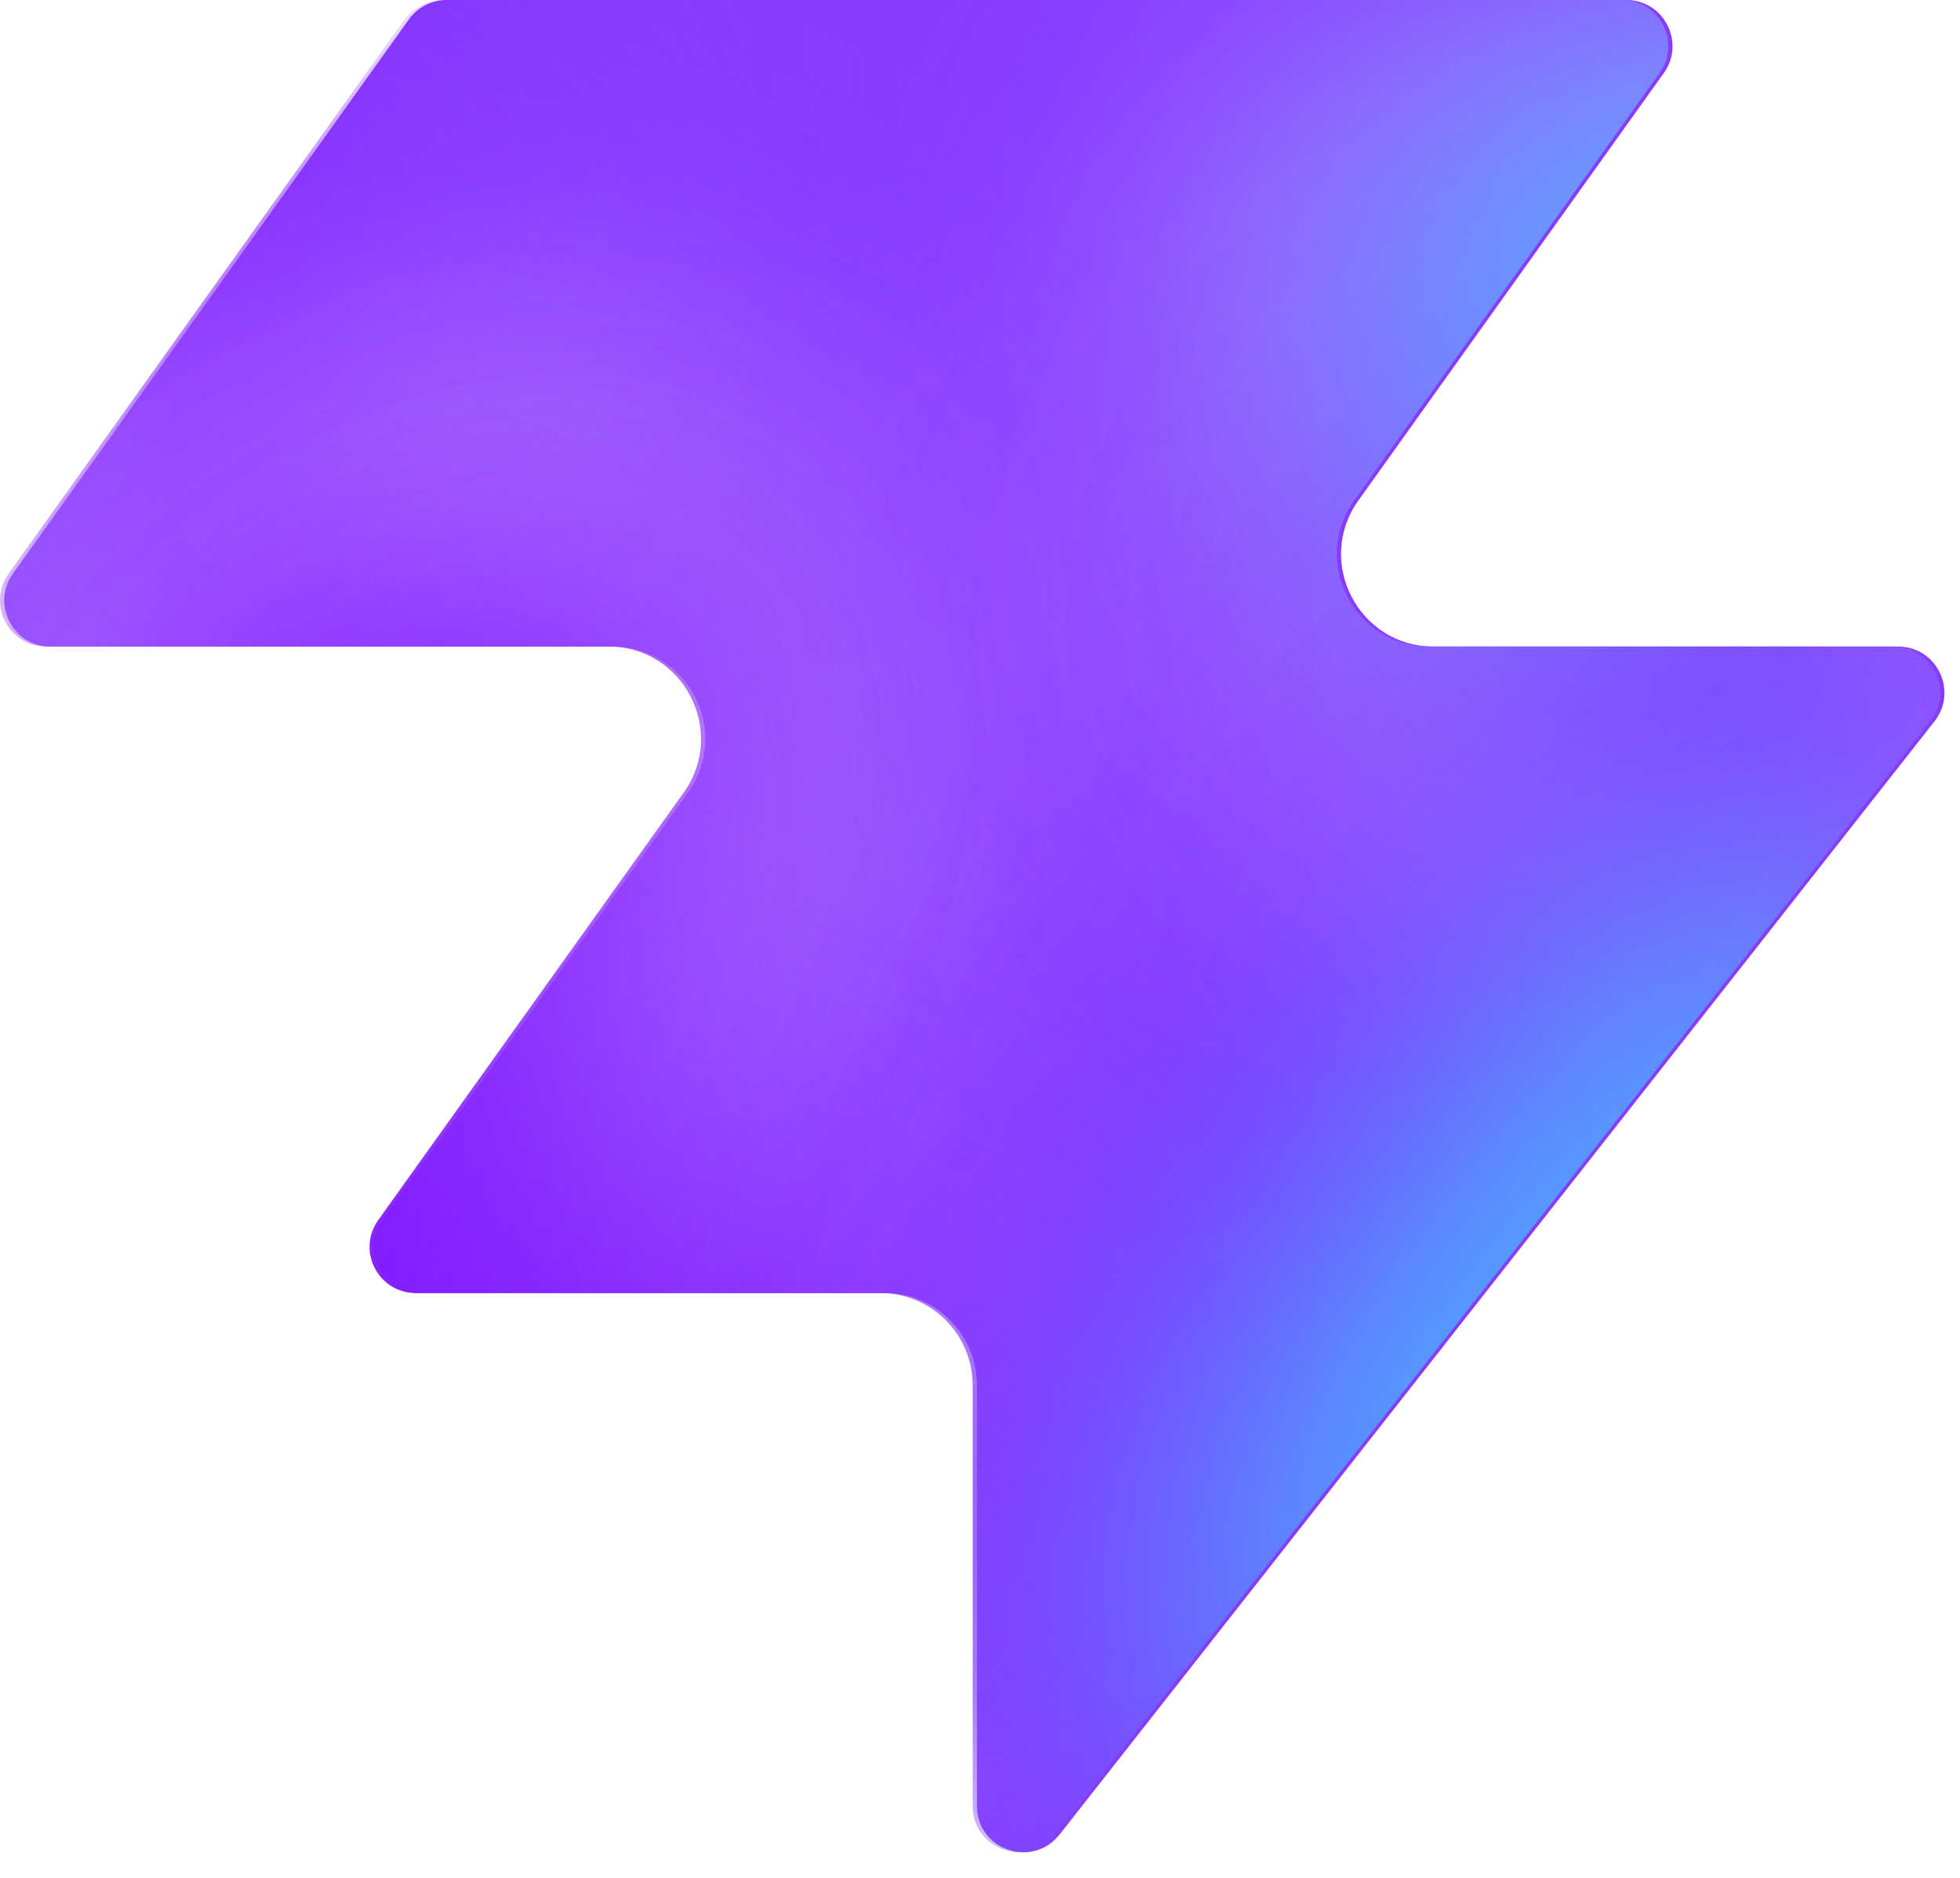
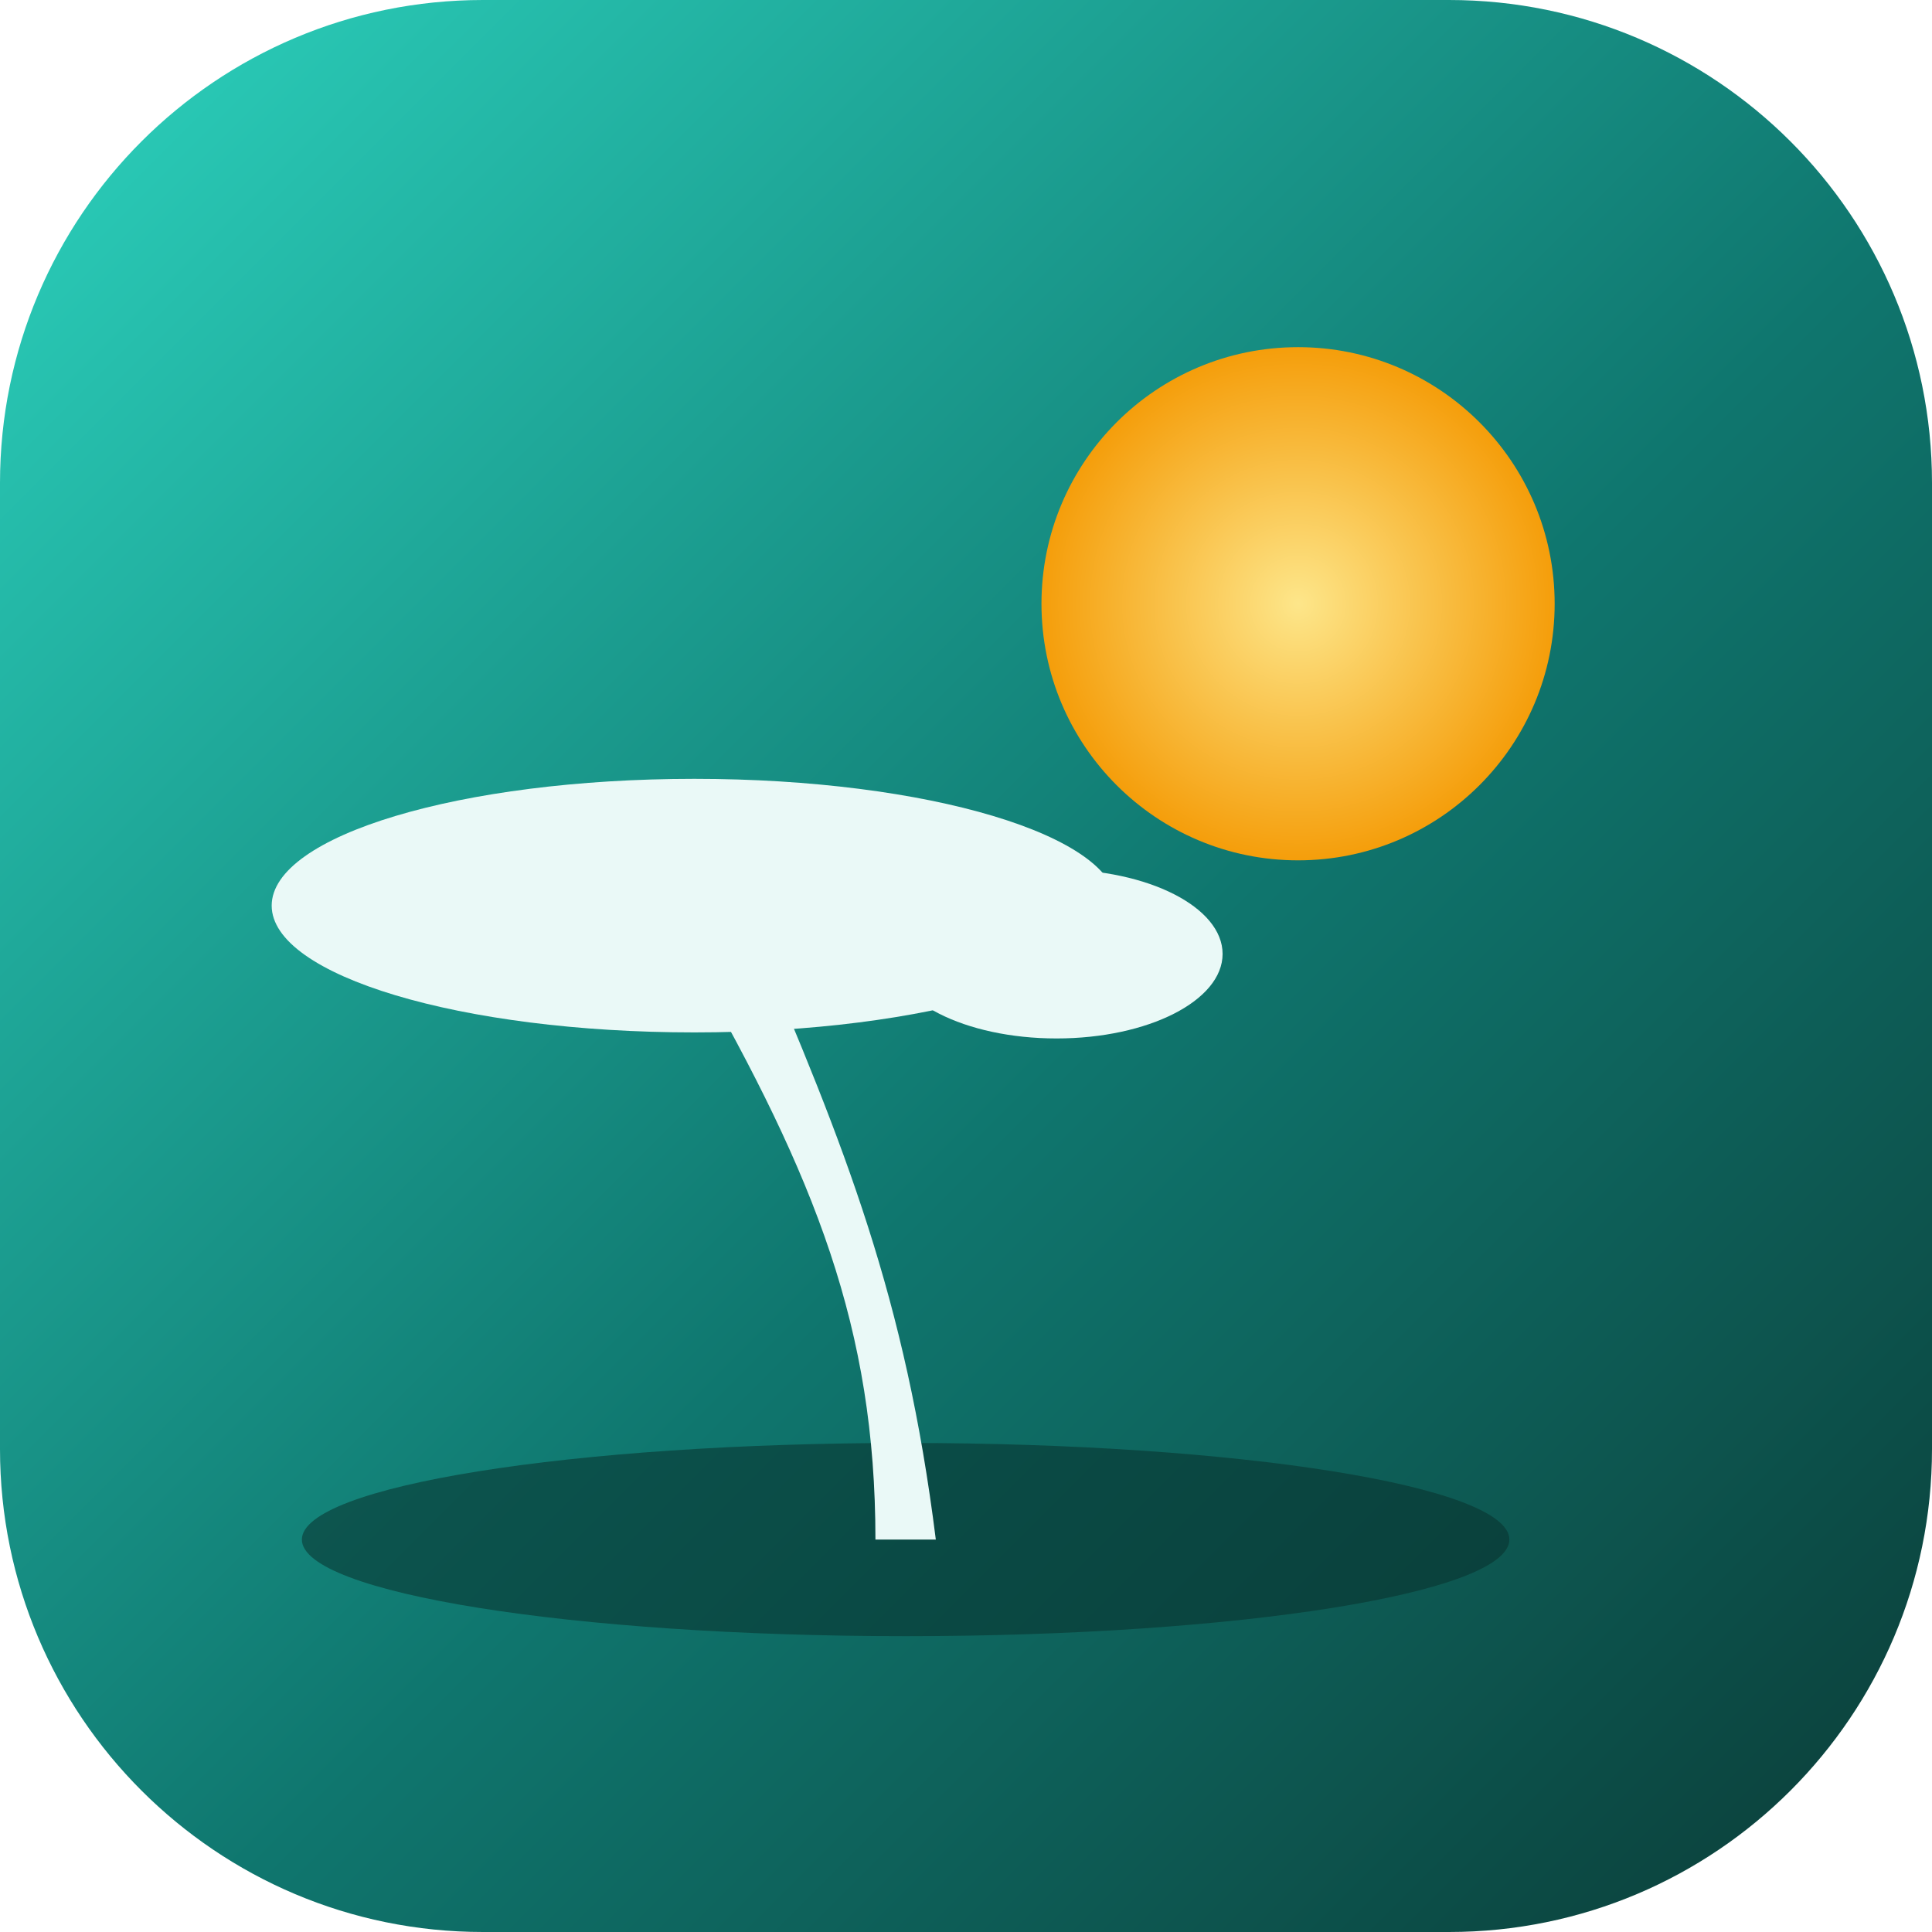
- <svg xmlns="http://www.w3.org/2000/svg" width="48" height="46" fill="none" viewBox="0 0 48 46">
-   <path fill="#863bff" d="M25.946 44.938c-.664.845-2.021.375-2.021-.698V33.937a2.26 2.26 0 0 0-2.262-2.262H10.287c-.92 0-1.456-1.04-.92-1.788l7.48-10.471c1.07-1.497 0-3.578-1.842-3.578H1.237c-.92 0-1.456-1.04-.92-1.788L10.013.474c.214-.297.556-.474.92-.474h28.894c.92 0 1.456 1.04.92 1.788l-7.48 10.471c-1.07 1.498 0 3.579 1.842 3.579h11.377c.943 0 1.473 1.088.89 1.83L25.947 44.94z" style="fill:#863bff;fill:color(display-p3 .525 .23 1);fill-opacity:1" />
-   <mask id="a" width="48" height="46" x="0" y="0" maskUnits="userSpaceOnUse" style="mask-type:alpha">
-     <path fill="#000" d="M25.842 44.938c-.664.844-2.021.375-2.021-.698V33.937a2.26 2.26 0 0 0-2.262-2.262H10.183c-.92 0-1.456-1.04-.92-1.788l7.48-10.471c1.07-1.498 0-3.579-1.842-3.579H1.133c-.92 0-1.456-1.04-.92-1.787L9.91.473c.214-.297.556-.474.92-.474h28.894c.92 0 1.456 1.04.92 1.788l-7.48 10.471c-1.07 1.498 0 3.578 1.842 3.578h11.377c.943 0 1.473 1.088.89 1.832L25.843 44.94z" style="fill:#000;fill-opacity:1" />
-   </mask>
-   <g mask="url(#a)">
-     <g filter="url(#b)">
-       <ellipse cx="5.508" cy="14.704" fill="#ede6ff" rx="5.508" ry="14.704" style="fill:#ede6ff;fill:color(display-p3 .927 .903 1);fill-opacity:1" transform="matrix(.00324 1 1 -.00324 -4.47 31.516)" />
-     </g>
-     <g filter="url(#c)">
-       <ellipse cx="10.399" cy="29.851" fill="#ede6ff" rx="10.399" ry="29.851" style="fill:#ede6ff;fill:color(display-p3 .927 .903 1);fill-opacity:1" transform="matrix(.00324 1 1 -.00324 -39.328 7.883)" />
-     </g>
-     <g filter="url(#d)">
-       <ellipse cx="5.508" cy="30.487" fill="#7e14ff" rx="5.508" ry="30.487" style="fill:#7e14ff;fill:color(display-p3 .492 .077 1);fill-opacity:1" transform="rotate(89.814 -25.913 -14.639)scale(1 -1)" />
-     </g>
-     <g filter="url(#e)">
-       <ellipse cx="5.508" cy="30.599" fill="#7e14ff" rx="5.508" ry="30.599" style="fill:#7e14ff;fill:color(display-p3 .492 .077 1);fill-opacity:1" transform="rotate(89.814 -32.644 -3.334)scale(1 -1)" />
-     </g>
-     <g filter="url(#f)">
-       <ellipse cx="5.508" cy="30.599" fill="#7e14ff" rx="5.508" ry="30.599" style="fill:#7e14ff;fill:color(display-p3 .492 .077 1);fill-opacity:1" transform="matrix(.00324 1 1 -.00324 -34.34 30.47)" />
-     </g>
-     <g filter="url(#g)">
-       <ellipse cx="14.072" cy="22.078" fill="#ede6ff" rx="14.072" ry="22.078" style="fill:#ede6ff;fill:color(display-p3 .927 .903 1);fill-opacity:1" transform="rotate(93.35 24.506 48.493)scale(-1 1)" />
-     </g>
-     <g filter="url(#h)">
-       <ellipse cx="3.47" cy="21.501" fill="#7e14ff" rx="3.47" ry="21.501" style="fill:#7e14ff;fill:color(display-p3 .492 .077 1);fill-opacity:1" transform="rotate(89.009 28.708 47.59)scale(-1 1)" />
-     </g>
-     <g filter="url(#i)">
-       <ellipse cx="3.47" cy="21.501" fill="#7e14ff" rx="3.47" ry="21.501" style="fill:#7e14ff;fill:color(display-p3 .492 .077 1);fill-opacity:1" transform="rotate(89.009 28.708 47.59)scale(-1 1)" />
-     </g>
-     <g filter="url(#j)">
-       <ellipse cx=".387" cy="8.972" fill="#7e14ff" rx="4.407" ry="29.108" style="fill:#7e14ff;fill:color(display-p3 .492 .077 1);fill-opacity:1" transform="rotate(39.51 .387 8.972)" />
-     </g>
-     <g filter="url(#k)">
-       <ellipse cx="47.523" cy="-6.092" fill="#7e14ff" rx="4.407" ry="29.108" style="fill:#7e14ff;fill:color(display-p3 .492 .077 1);fill-opacity:1" transform="rotate(37.892 47.523 -6.092)" />
-     </g>
-     <g filter="url(#l)">
-       <ellipse cx="41.412" cy="6.333" fill="#47bfff" rx="5.971" ry="9.665" style="fill:#47bfff;fill:color(display-p3 .28 .748 1);fill-opacity:1" transform="rotate(37.892 41.412 6.333)" />
-     </g>
-     <g filter="url(#m)">
-       <ellipse cx="-1.879" cy="38.332" fill="#7e14ff" rx="4.407" ry="29.108" style="fill:#7e14ff;fill:color(display-p3 .492 .077 1);fill-opacity:1" transform="rotate(37.892 -1.88 38.332)" />
-     </g>
-     <g filter="url(#n)">
-       <ellipse cx="-1.879" cy="38.332" fill="#7e14ff" rx="4.407" ry="29.108" style="fill:#7e14ff;fill:color(display-p3 .492 .077 1);fill-opacity:1" transform="rotate(37.892 -1.88 38.332)" />
-     </g>
-     <g filter="url(#o)">
-       <ellipse cx="35.651" cy="29.907" fill="#7e14ff" rx="4.407" ry="29.108" style="fill:#7e14ff;fill:color(display-p3 .492 .077 1);fill-opacity:1" transform="rotate(37.892 35.651 29.907)" />
-     </g>
-     <g filter="url(#p)">
-       <ellipse cx="38.418" cy="32.4" fill="#47bfff" rx="5.971" ry="15.297" style="fill:#47bfff;fill:color(display-p3 .28 .748 1);fill-opacity:1" transform="rotate(37.892 38.418 32.4)" />
-     </g>
-   </g>
+ <svg xmlns="http://www.w3.org/2000/svg" viewBox="0 0 64 64">
  <defs>
-     <filter id="b" width="60.045" height="41.654" x="-19.77" y="16.149" color-interpolation-filters="sRGB" filterUnits="userSpaceOnUse">
-       <feFlood flood-opacity="0" result="BackgroundImageFix" />
-       <feBlend in="SourceGraphic" in2="BackgroundImageFix" result="shape" />
-       <feGaussianBlur result="effect1_foregroundBlur_2002_17158" stdDeviation="7.659" />
-     </filter>
-     <filter id="c" width="90.34" height="51.437" x="-54.613" y="-7.533" color-interpolation-filters="sRGB" filterUnits="userSpaceOnUse">
-       <feFlood flood-opacity="0" result="BackgroundImageFix" />
-       <feBlend in="SourceGraphic" in2="BackgroundImageFix" result="shape" />
-       <feGaussianBlur result="effect1_foregroundBlur_2002_17158" stdDeviation="7.659" />
-     </filter>
-     <filter id="d" width="79.355" height="29.4" x="-49.64" y="2.03" color-interpolation-filters="sRGB" filterUnits="userSpaceOnUse">
-       <feFlood flood-opacity="0" result="BackgroundImageFix" />
-       <feBlend in="SourceGraphic" in2="BackgroundImageFix" result="shape" />
-       <feGaussianBlur result="effect1_foregroundBlur_2002_17158" stdDeviation="4.596" />
-     </filter>
-     <filter id="e" width="79.579" height="29.4" x="-45.045" y="20.029" color-interpolation-filters="sRGB" filterUnits="userSpaceOnUse">
-       <feFlood flood-opacity="0" result="BackgroundImageFix" />
-       <feBlend in="SourceGraphic" in2="BackgroundImageFix" result="shape" />
-       <feGaussianBlur result="effect1_foregroundBlur_2002_17158" stdDeviation="4.596" />
-     </filter>
-     <filter id="f" width="79.579" height="29.4" x="-43.513" y="21.178" color-interpolation-filters="sRGB" filterUnits="userSpaceOnUse">
-       <feFlood flood-opacity="0" result="BackgroundImageFix" />
-       <feBlend in="SourceGraphic" in2="BackgroundImageFix" result="shape" />
-       <feGaussianBlur result="effect1_foregroundBlur_2002_17158" stdDeviation="4.596" />
-     </filter>
-     <filter id="g" width="74.749" height="58.852" x="15.756" y="-17.901" color-interpolation-filters="sRGB" filterUnits="userSpaceOnUse">
-       <feFlood flood-opacity="0" result="BackgroundImageFix" />
-       <feBlend in="SourceGraphic" in2="BackgroundImageFix" result="shape" />
-       <feGaussianBlur result="effect1_foregroundBlur_2002_17158" stdDeviation="7.659" />
-     </filter>
-     <filter id="h" width="61.377" height="25.362" x="23.548" y="2.284" color-interpolation-filters="sRGB" filterUnits="userSpaceOnUse">
-       <feFlood flood-opacity="0" result="BackgroundImageFix" />
-       <feBlend in="SourceGraphic" in2="BackgroundImageFix" result="shape" />
-       <feGaussianBlur result="effect1_foregroundBlur_2002_17158" stdDeviation="4.596" />
-     </filter>
-     <filter id="i" width="61.377" height="25.362" x="23.548" y="2.284" color-interpolation-filters="sRGB" filterUnits="userSpaceOnUse">
-       <feFlood flood-opacity="0" result="BackgroundImageFix" />
-       <feBlend in="SourceGraphic" in2="BackgroundImageFix" result="shape" />
-       <feGaussianBlur result="effect1_foregroundBlur_2002_17158" stdDeviation="4.596" />
-     </filter>
-     <filter id="j" width="56.045" height="63.649" x="-27.636" y="-22.853" color-interpolation-filters="sRGB" filterUnits="userSpaceOnUse">
-       <feFlood flood-opacity="0" result="BackgroundImageFix" />
-       <feBlend in="SourceGraphic" in2="BackgroundImageFix" result="shape" />
-       <feGaussianBlur result="effect1_foregroundBlur_2002_17158" stdDeviation="4.596" />
-     </filter>
-     <filter id="k" width="54.814" height="64.646" x="20.116" y="-38.415" color-interpolation-filters="sRGB" filterUnits="userSpaceOnUse">
-       <feFlood flood-opacity="0" result="BackgroundImageFix" />
-       <feBlend in="SourceGraphic" in2="BackgroundImageFix" result="shape" />
-       <feGaussianBlur result="effect1_foregroundBlur_2002_17158" stdDeviation="4.596" />
-     </filter>
-     <filter id="l" width="33.541" height="35.313" x="24.641" y="-11.323" color-interpolation-filters="sRGB" filterUnits="userSpaceOnUse">
-       <feFlood flood-opacity="0" result="BackgroundImageFix" />
-       <feBlend in="SourceGraphic" in2="BackgroundImageFix" result="shape" />
-       <feGaussianBlur result="effect1_foregroundBlur_2002_17158" stdDeviation="4.596" />
-     </filter>
-     <filter id="m" width="54.814" height="64.646" x="-29.286" y="6.009" color-interpolation-filters="sRGB" filterUnits="userSpaceOnUse">
-       <feFlood flood-opacity="0" result="BackgroundImageFix" />
-       <feBlend in="SourceGraphic" in2="BackgroundImageFix" result="shape" />
-       <feGaussianBlur result="effect1_foregroundBlur_2002_17158" stdDeviation="4.596" />
-     </filter>
-     <filter id="n" width="54.814" height="64.646" x="-29.286" y="6.009" color-interpolation-filters="sRGB" filterUnits="userSpaceOnUse">
-       <feFlood flood-opacity="0" result="BackgroundImageFix" />
-       <feBlend in="SourceGraphic" in2="BackgroundImageFix" result="shape" />
-       <feGaussianBlur result="effect1_foregroundBlur_2002_17158" stdDeviation="4.596" />
-     </filter>
-     <filter id="o" width="54.814" height="64.646" x="8.244" y="-2.416" color-interpolation-filters="sRGB" filterUnits="userSpaceOnUse">
-       <feFlood flood-opacity="0" result="BackgroundImageFix" />
-       <feBlend in="SourceGraphic" in2="BackgroundImageFix" result="shape" />
-       <feGaussianBlur result="effect1_foregroundBlur_2002_17158" stdDeviation="4.596" />
-     </filter>
-     <filter id="p" width="39.409" height="43.623" x="18.713" y="10.588" color-interpolation-filters="sRGB" filterUnits="userSpaceOnUse">
-       <feFlood flood-opacity="0" result="BackgroundImageFix" />
-       <feBlend in="SourceGraphic" in2="BackgroundImageFix" result="shape" />
-       <feGaussianBlur result="effect1_foregroundBlur_2002_17158" stdDeviation="4.596" />
-     </filter>
+     <linearGradient id="bg" x1="0" y1="0" x2="1" y2="1">
+       <stop offset="0" stop-color="#2dd4bf" />
+       <stop offset="0.55" stop-color="#0f766e" />
+       <stop offset="1" stop-color="#0b3b36" />
+     </linearGradient>
+     <radialGradient id="sun" cx="0.5" cy="0.5" r="0.5">
+       <stop offset="0" stop-color="#fde68a" />
+       <stop offset="1" stop-color="#f59e0b" />
+     </radialGradient>
  </defs>
+   <rect width="64" height="64" rx="16" fill="url(#bg)" />
+   <ellipse cx="30" cy="51" rx="20" ry="3.2" fill="#08302b" opacity="0.55" />
+   <circle cx="43" cy="20" r="8.5" fill="url(#sun)" />
+   <ellipse cx="23" cy="30" rx="14" ry="4.2" fill="#eaf9f7" />
+   <ellipse cx="35" cy="31.6" rx="5.5" ry="2.8" fill="#eaf9f7" />
+   <path d="M29 51 C29 44 27 39 23 32 L25 31 C28 38 30 43 31 51 Z" fill="#eaf9f7" />
</svg>
